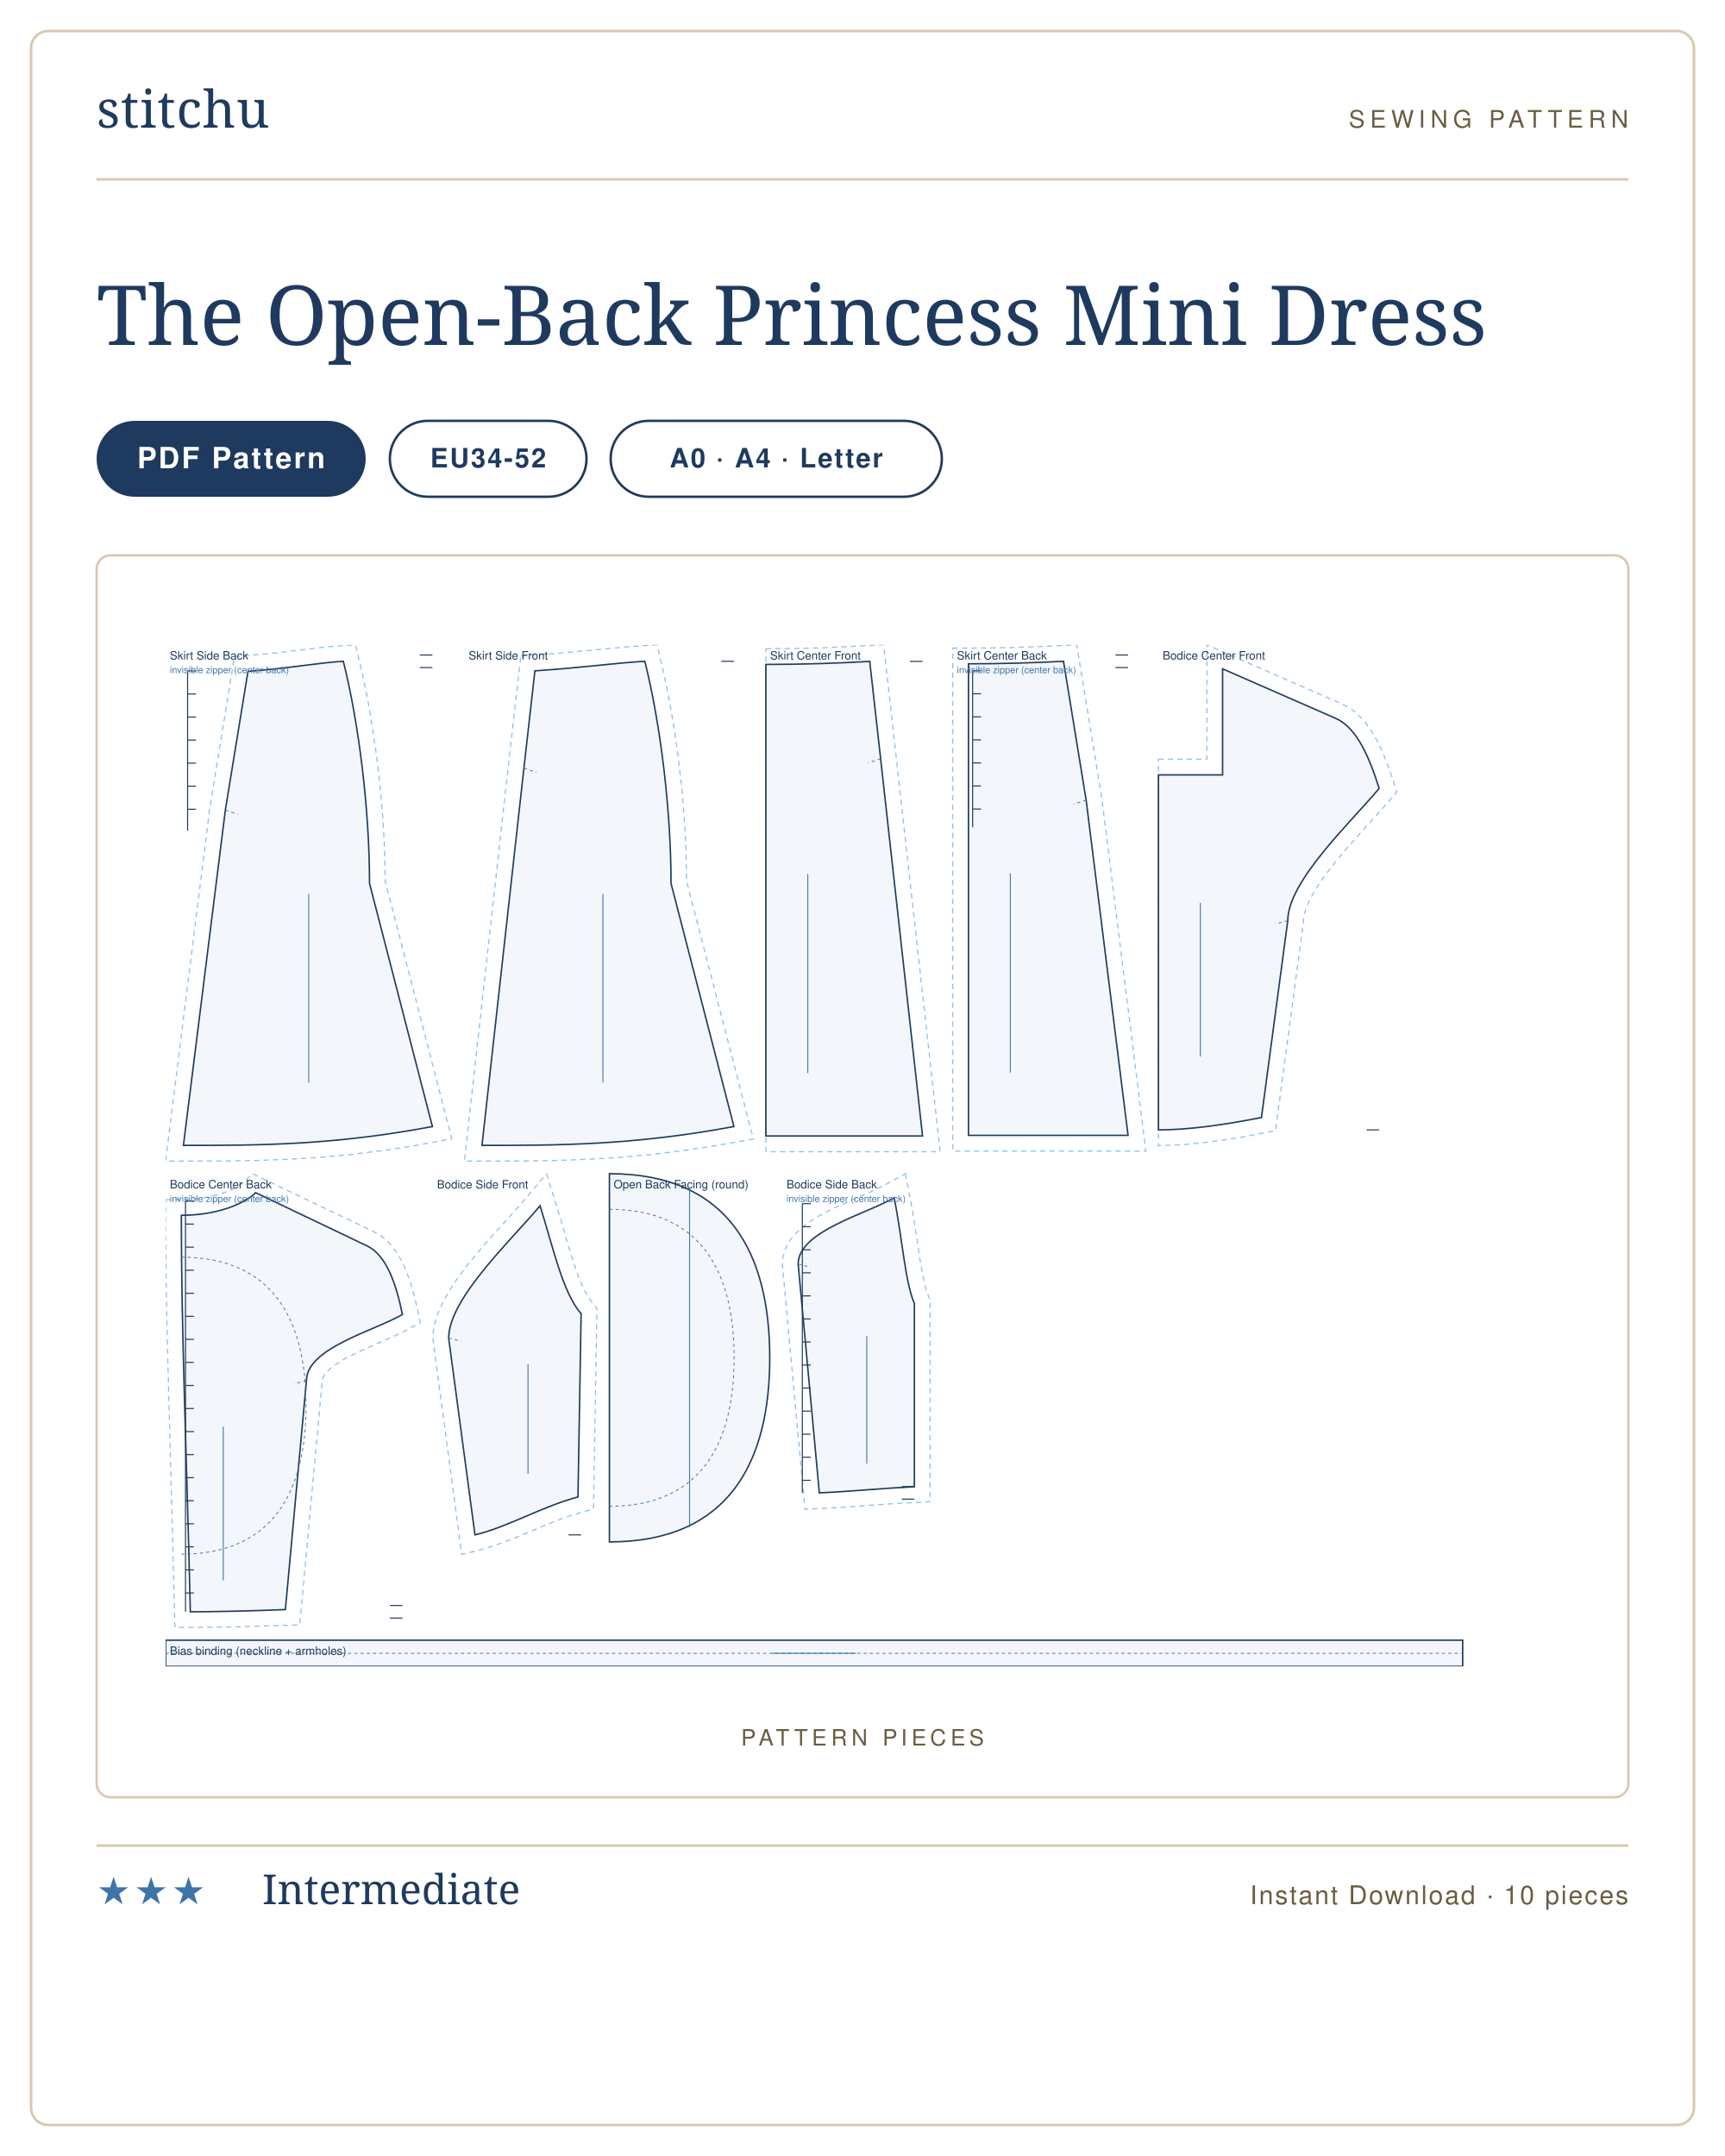
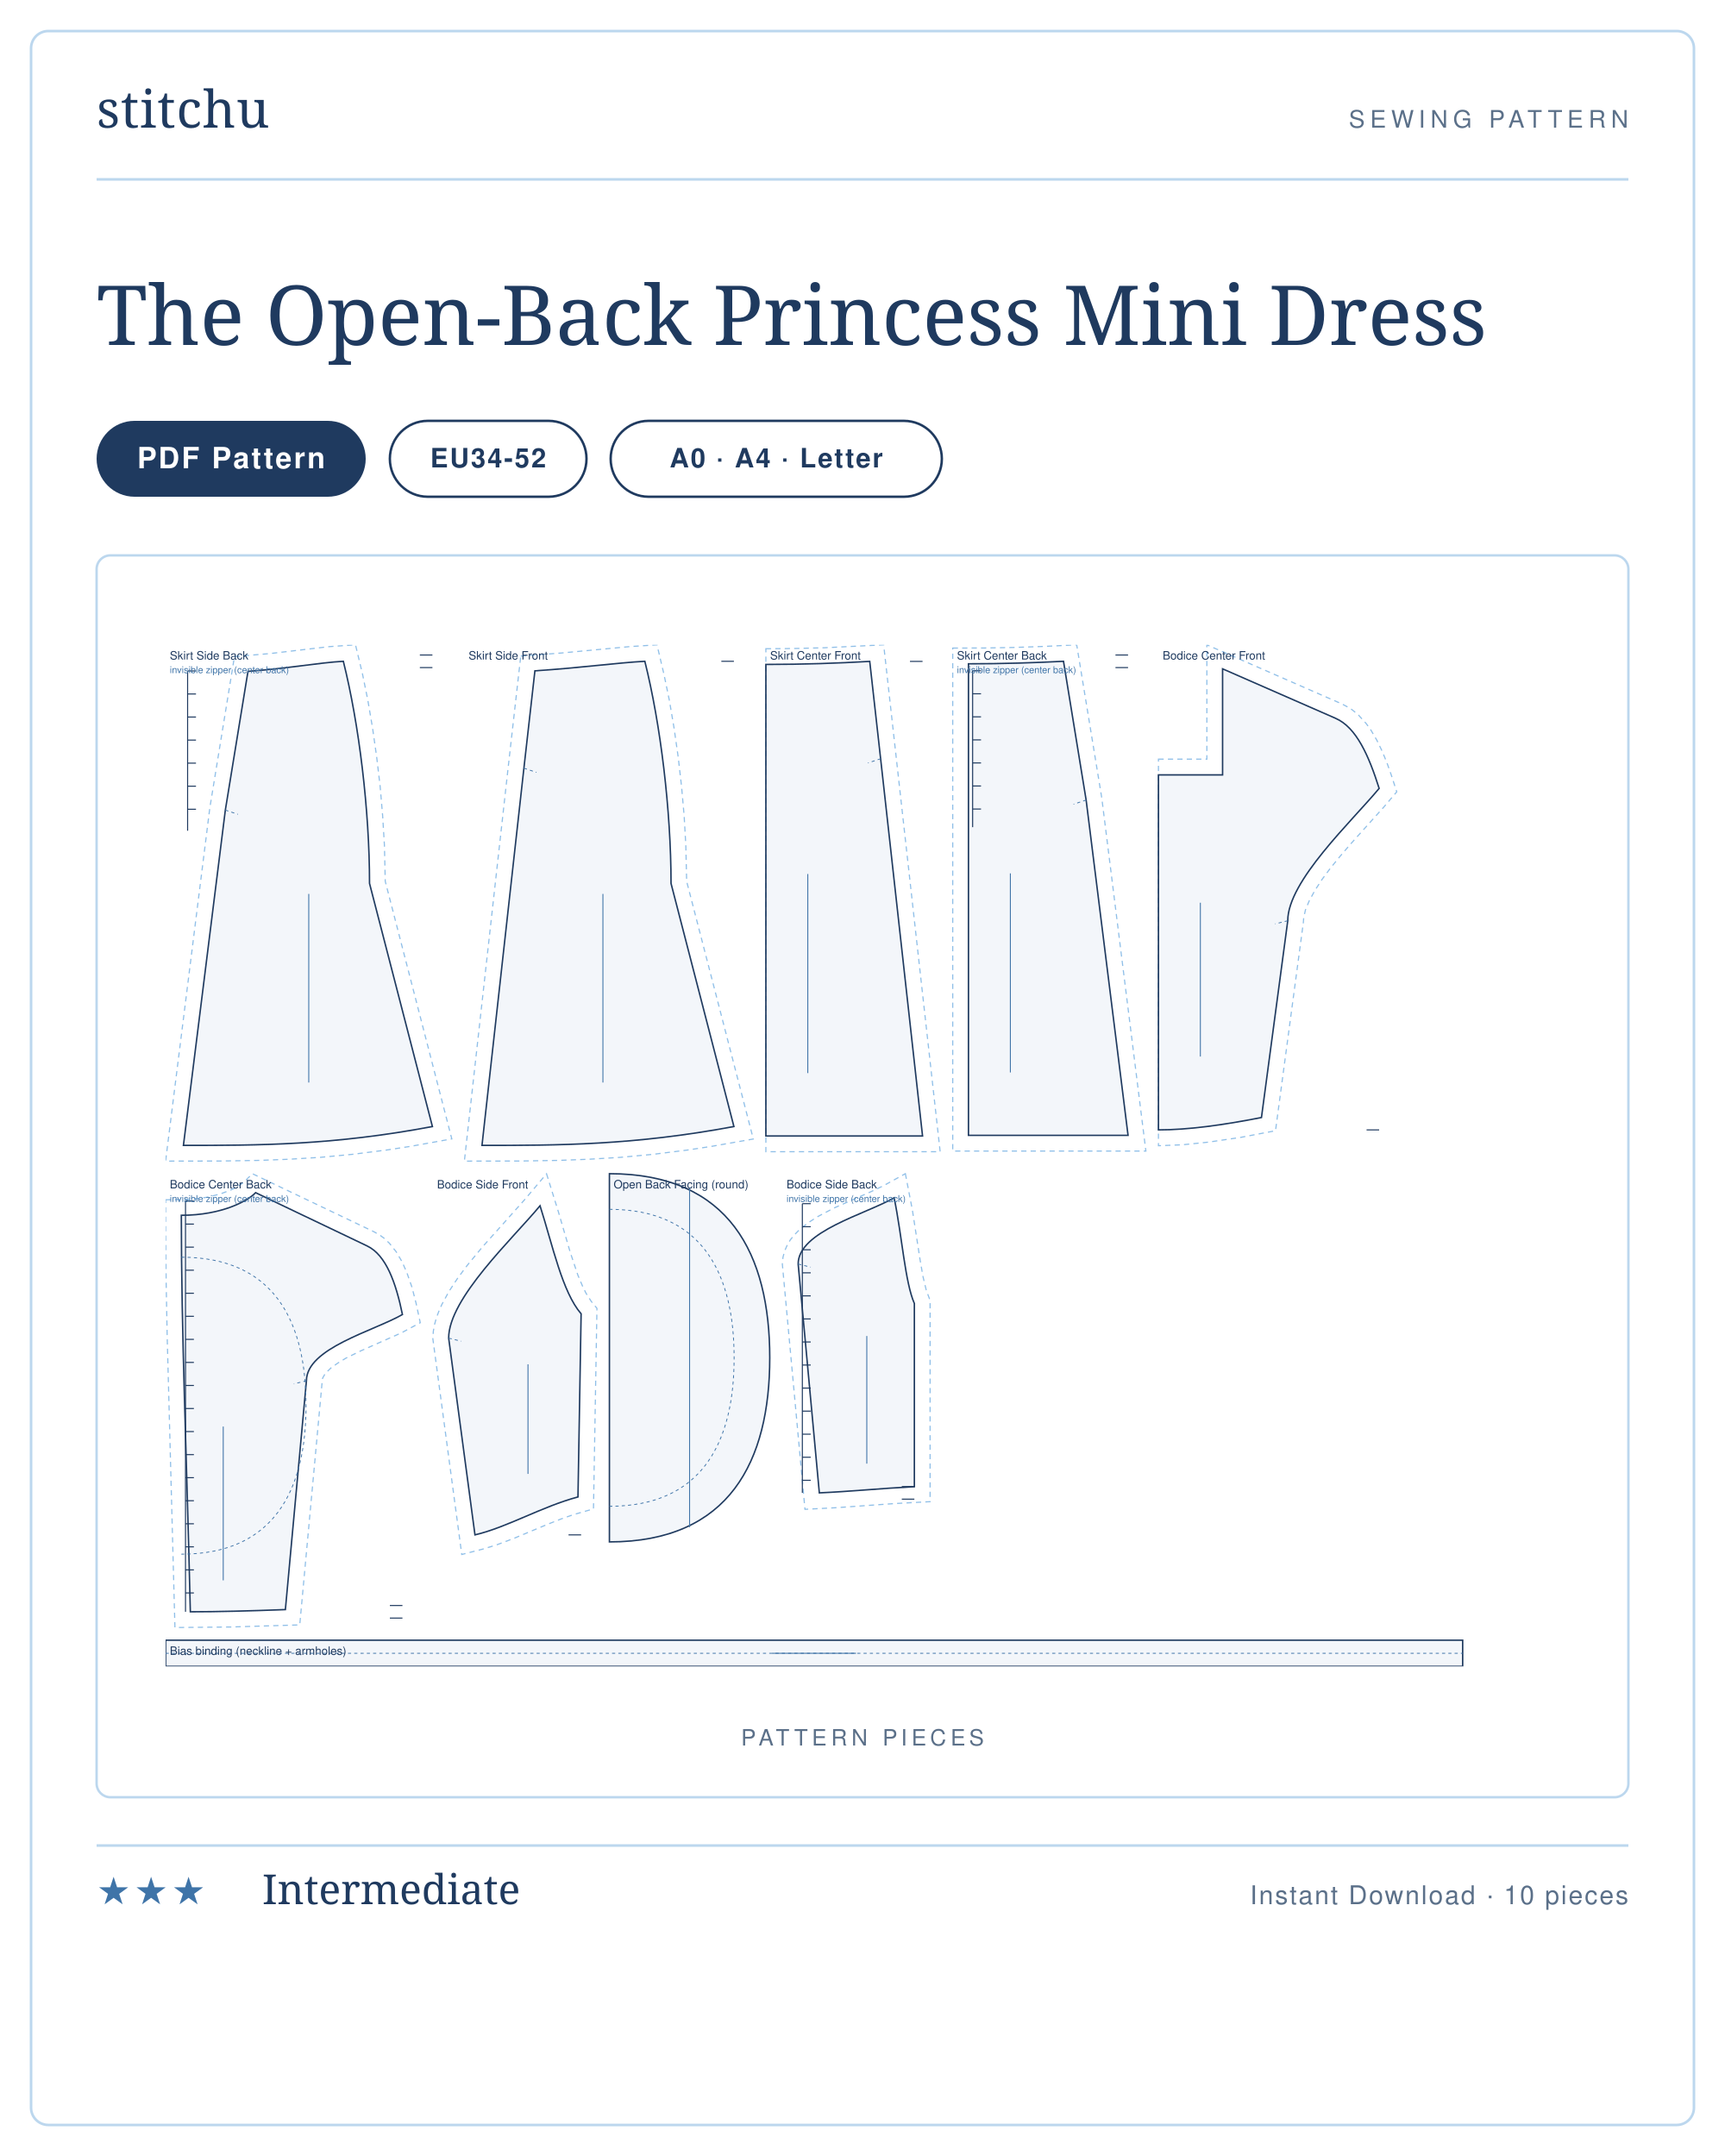
<svg xmlns="http://www.w3.org/2000/svg" viewBox="0 0 1000 1250" width="1000" height="1250" role="img" aria-label="The Open-Back Princess Mini Dress sewing pattern listing card">
  <rect width="1000" height="1250" fill="#ffffff" />
-   <rect x="18" y="18" width="964" height="1214" rx="10" fill="#ffffff" stroke="#d8c9ae" stroke-width="1.5" />
+   <rect x="18" y="18" width="964" height="1214" rx="10" fill="#ffffff" stroke="#bcd7ee" stroke-width="1.5" />
  <g transform="translate(56 74)">
    <text x="0" y="0" font-family="'Didot','Bodoni 72',Georgia,serif" font-size="30" fill="#1f3a5f" letter-spacing="0.5">stitchu</text>
  </g>
  <g transform="translate(944 74)">
-     <text x="0" y="0" text-anchor="end" font-family="Helvetica,Arial,sans-serif" font-size="14" letter-spacing="3" fill="#6b5c40">SEWING PATTERN</text>
+     <text x="0" y="0" text-anchor="end" font-family="Helvetica,Arial,sans-serif" font-size="14" letter-spacing="3" fill="#5b7089">SEWING PATTERN</text>
  </g>
-   <line x1="56" y1="104" x2="944" y2="104" stroke="#d8c9ae" stroke-width="1.5" />
+   <line x1="56" y1="104" x2="944" y2="104" stroke="#bcd7ee" stroke-width="1.5" />
  <text x="56" y="200" font-family="'Didot','Bodoni 72',Georgia,serif" font-size="48" font-weight="400" fill="#1f3a5f">The Open-Back Princess Mini Dress</text>
  <g>
    <rect x="56" y="244" width="156" height="44" rx="22" fill="#1f3a5f" />
    <text x="134" y="271.5" text-anchor="middle" font-family="Helvetica,Arial,sans-serif" font-size="17" font-weight="600" letter-spacing="1.2" fill="#ffffff">PDF Pattern</text>
  </g>
  <g>
    <rect x="226" y="244" width="114" height="44" rx="22" fill="none" stroke="#1f3a5f" stroke-width="1.4" />
    <text x="283" y="271" text-anchor="middle" font-family="Helvetica,Arial,sans-serif" font-size="15.5" font-weight="600" letter-spacing="1" fill="#1f3a5f">EU34-52</text>
  </g>
  <g>
    <rect x="354" y="244" width="192" height="44" rx="22" fill="none" stroke="#1f3a5f" stroke-width="1.4" />
    <text x="450" y="271" text-anchor="middle" font-family="Helvetica,Arial,sans-serif" font-size="15.5" font-weight="600" letter-spacing="1" fill="#1f3a5f">A0 · A4 · Letter</text>
  </g>
-   <rect x="56" y="322" width="888" height="720" rx="8" fill="#fff" stroke="#d8c9ae" stroke-width="1.4" />
-   <text x="500" y="1012" text-anchor="middle" font-family="Helvetica,Arial,sans-serif" font-size="13" letter-spacing="2.5" fill="#6b5c40">PATTERN PIECES</text>
+   <rect x="56" y="322" width="888" height="720" rx="8" fill="#fff" stroke="#bcd7ee" stroke-width="1.4" />
+   <text x="500" y="1012" text-anchor="middle" font-family="Helvetica,Arial,sans-serif" font-size="13" letter-spacing="2.5" fill="#5b7089">PATTERN PIECES</text>
  <svg x="96" y="373.865" width="808" height="592.27" viewBox="0 0 1330.0 974.9" preserveAspectRatio="xMidYMid meet">
    <path transform="translate(17.0 15.7)" d="M 48.7 -4.5 L 82.8 -7.4 L 139.2 -14.0 L 164.2 -15.7 L 170.9 12.2 L 176.0 37.3 L 180.5 63.8 L 184.4 91.2 L 187.7 119.2 L 190.1 147.4 L 191.8 175.5 L 192.6 210.0 L 256.1 455.8 L 216.8 462.9 L 194.0 466.4 L 161.5 470.5 L 130.6 473.4 L 101.0 475.2 L 72.6 476.3 L 35.9 476.9 L -17.0 477.0 L 25.2 139.9 Z" fill="none" stroke="#8fbfe8" stroke-width="1.1" stroke-dasharray="5 4" />
    <path transform="translate(17.0 15.7)" d="M 61.6 9.6 C 99.4 6.9 130.2 1.2 152.6 0.0 C 167.6 60.0 177.6 142.0 177.6 212.0 L 237.6 444.0 C 142.5 462.0 71.3 462.0 0.0 462.0 L 40.0 142.0 L 61.6 9.6 Z" fill="rgba(63,116,168,.06)" stroke="#1f3a5f" stroke-width="1.4" />
    <path transform="translate(17.0 15.7)" d="M 40.0 142.0 L 52.0 146.0" fill="none" stroke="#3f74a8" stroke-width="0.8" stroke-dasharray="3 3" />
    <path transform="translate(17.0 15.7)" d="M 237.6 -6.0 L 225.6 -6.0 M 237.6 6.0 L 225.6 6.0 M 4.0 9.2 L 4.0 161.7 M 4.0 9.2 L 12.0 9.2 M 4.0 31.2 L 12.0 31.2 M 4.0 53.2 L 12.0 53.2 M 4.0 75.2 L 12.0 75.2 M 4.0 97.2 L 12.0 97.2 M 4.0 119.2 L 12.0 119.2 M 4.0 141.2 L 12.0 141.2" fill="none" stroke="#1f3a5f" stroke-width="1.0" />
    <line transform="translate(17.0 15.7)" x1="119.6" y1="222.0" x2="119.6" y2="402.0" stroke="#3f74a8" stroke-width="0.9" />
    <text transform="translate(17.0 15.7)" x="-13.0" y="-1.7" font-family="Helvetica,Arial,sans-serif" font-size="11" fill="#1f3a5f">Skirt Side Back</text>
    <text transform="translate(17.0 15.7)" x="-13.0" y="11.3" font-family="Helvetica,Arial,sans-serif" font-size="9" fill="#3f74a8">invisible zipper (center back)</text>
    <path transform="translate(301.9 15.7)" d="M 37.0 -5.0 L 75.7 -7.9 L 140.7 -14.0 L 167.0 -15.7 L 173.6 12.2 L 178.8 37.3 L 183.3 63.8 L 187.2 91.2 L 190.4 119.2 L 192.9 147.4 L 194.5 175.5 L 195.3 210.0 L 258.9 455.9 L 219.2 462.9 L 196.3 466.4 L 163.4 470.5 L 132.1 473.4 L 102.2 475.2 L 73.4 476.3 L 36.3 476.9 L -16.8 477.0 L 25.1 100.3 Z" fill="none" stroke="#8fbfe8" stroke-width="1.1" stroke-dasharray="5 4" />
    <path transform="translate(301.9 15.7)" d="M 50.5 9.1 C 94.6 6.2 130.2 1.3 155.4 0.0 C 170.4 60.0 180.4 142.0 180.4 212.0 L 240.4 444.0 C 144.2 462.0 72.1 462.0 0.0 462.0 L 40.0 102.0 L 50.5 9.1 Z" fill="rgba(63,116,168,.06)" stroke="#1f3a5f" stroke-width="1.4" />
    <path transform="translate(301.9 15.7)" d="M 40.0 102.0 L 52.0 106.0" fill="none" stroke="#3f74a8" stroke-width="0.8" stroke-dasharray="3 3" />
    <path transform="translate(301.9 15.7)" d="M 240.4 0.0 L 228.4 0.0" fill="none" stroke="#1f3a5f" stroke-width="1.0" />
    <line transform="translate(301.9 15.7)" x1="115.4" y1="222.0" x2="115.4" y2="402.0" stroke="#3f74a8" stroke-width="0.9" />
    <text transform="translate(301.9 15.7)" x="-12.8" y="-1.7" font-family="Helvetica,Arial,sans-serif" font-size="11" fill="#1f3a5f">Skirt Side Front</text>
    <path transform="translate(572.8 18.7)" d="M 0.0 -15.0 L 26.3 -15.2 L 55.5 -15.9 L 112.4 -18.7 L 166.3 465.0 L 0.0 465.0 Z" fill="none" stroke="#8fbfe8" stroke-width="1.1" stroke-dasharray="5 4" />
    <path transform="translate(572.8 18.7)" d="M 0.0 0.0 C 36.1 0.0 69.2 -1.2 99.1 -2.9 L 109.5 90.0 L 149.5 450.0 L 0.0 450.0 L 0.0 0.0 Z" fill="rgba(63,116,168,.06)" stroke="#1f3a5f" stroke-width="1.4" />
    <path transform="translate(572.8 18.7)" d="M 109.5 90.0 L 97.5 94.0" fill="none" stroke="#3f74a8" stroke-width="0.8" stroke-dasharray="3 3" />
    <path transform="translate(572.8 18.7)" d="M 149.5 -2.9 L 137.5 -2.9" fill="none" stroke="#1f3a5f" stroke-width="1.0" />
    <line transform="translate(572.8 18.7)" x1="40.0" y1="200.0" x2="40.0" y2="390.0" stroke="#3f74a8" stroke-width="0.9" />
    <text transform="translate(572.8 18.7)" x="4.0" y="-4.7" font-family="Helvetica,Arial,sans-serif" font-size="11" fill="#1f3a5f">Skirt Center Front</text>
    <path transform="translate(766.1 18.1)" d="M -15.0 -15.0 L 16.0 -15.1 L 43.1 -15.6 L 72.4 -16.6 L 103.3 -18.1 L 127.2 127.9 L 169.3 465.0 L -15.0 465.0 Z" fill="none" stroke="#8fbfe8" stroke-width="1.1" stroke-dasharray="5 4" />
    <path transform="translate(766.1 18.1)" d="M 0.0 0.0 C 32.7 0.0 63.1 -1.0 90.7 -2.4 L 112.3 130.0 L 152.3 450.0 L 0.0 450.0 L 0.0 0.0 Z" fill="rgba(63,116,168,.06)" stroke="#1f3a5f" stroke-width="1.4" />
    <path transform="translate(766.1 18.1)" d="M 112.3 130.0 L 100.3 134.0" fill="none" stroke="#3f74a8" stroke-width="0.8" stroke-dasharray="3 3" />
    <path transform="translate(766.1 18.1)" d="M 152.3 -8.4 L 140.3 -8.4 M 152.3 3.6 L 140.3 3.6 M 4.0 6.6 L 4.0 155.9 M 4.0 6.6 L 12.0 6.6 M 4.0 28.6 L 12.0 28.6 M 4.0 50.6 L 12.0 50.6 M 4.0 72.6 L 12.0 72.6 M 4.0 94.6 L 12.0 94.6 M 4.0 116.6 L 12.0 116.6 M 4.0 138.6 L 12.0 138.6" fill="none" stroke="#1f3a5f" stroke-width="1.0" />
    <line transform="translate(766.1 18.1)" x1="40.0" y1="200.0" x2="40.0" y2="390.0" stroke="#3f74a8" stroke-width="0.9" />
    <text transform="translate(766.1 18.1)" x="-11.0" y="-4.1" font-family="Helvetica,Arial,sans-serif" font-size="11" fill="#1f3a5f">Skirt Center Back</text>
    <text transform="translate(766.1 18.1)" x="-11.0" y="8.9" font-family="Helvetica,Arial,sans-serif" font-size="9" fill="#3f74a8">invisible zipper (center back)</text>
    <path transform="translate(947.4 22.9)" d="M 0.0 86.2 L 46.2 86.2 L 46.2 -22.9 L 175.3 33.6 L 181.8 37.1 L 185.0 39.2 L 190.8 44.0 L 198.3 52.3 L 202.7 58.4 L 208.5 68.3 L 213.6 78.9 L 218.2 90.1 L 222.3 101.7 L 227.4 117.4 L 214.6 132.4 L 182.8 167.8 L 173.4 178.8 L 164.4 189.8 L 156.3 200.7 L 149.4 211.3 L 144.0 221.1 L 140.3 230.0 L 138.6 237.4 L 138.3 241.8 L 111.7 440.8 L 78.2 447.2 L 47.6 451.7 L 23.0 454.2 L 0.0 455.1 L 0.0 113.9 Z" fill="none" stroke="#8fbfe8" stroke-width="1.1" stroke-dasharray="5 4" />
    <path transform="translate(947.4 22.9)" d="M 0.0 101.2 L 61.2 101.2 L 61.2 0.0 L 169.0 47.2 C 189.0 55.9 200.8 83.2 210.6 114.1 C 184.4 145.7 123.4 202.5 123.4 240.4 L 98.3 428.2 C 61.2 435.5 28.0 440.0 0.0 440.0 C 0.0 304.5 0.0 202.8 0.0 101.2 Z" fill="rgba(63,116,168,.06)" stroke="#1f3a5f" stroke-width="1.4" />
    <path transform="translate(947.4 22.9)" d="M 123.4 240.4 L 111.4 243.4" fill="none" stroke="#3f74a8" stroke-width="0.8" stroke-dasharray="3 3" />
    <path transform="translate(947.4 22.9)" d="M 210.6 440.0 L 198.6 440.0" fill="none" stroke="#1f3a5f" stroke-width="1.0" />
    <line transform="translate(947.4 22.9)" x1="40.0" y1="223.2" x2="40.0" y2="370.0" stroke="#3f74a8" stroke-width="0.9" />
    <text transform="translate(947.4 22.9)" x="4.0" y="-8.9" font-family="Helvetica,Arial,sans-serif" font-size="11" fill="#1f3a5f">Bodice Center Front</text>
    <path transform="translate(15.0 522.8)" d="M -15.0 6.8 L 4.4 6.5 L 12.6 6.0 L 23.9 4.5 L 36.7 1.4 L 47.0 -2.4 L 54.6 -6.3 L 59.6 -9.9 L 67.8 -18.1 L 184.0 37.4 L 190.1 41.0 L 193.1 43.2 L 198.4 48.1 L 205.1 56.5 L 210.6 65.9 L 215.1 76.0 L 220.1 90.3 L 224.0 105.5 L 228.0 124.1 L 210.0 133.8 L 171.2 151.0 L 157.3 157.8 L 149.4 162.6 L 142.8 167.3 L 138.2 171.7 L 136.7 173.7 L 134.9 176.9 L 134.6 178.2 L 113.0 412.5 L 47.3 414.5 L -6.1 415.0 L -13.5 136.9 L -14.6 78.7 L -15.0 35.8 Z" fill="none" stroke="#8fbfe8" stroke-width="1.1" stroke-dasharray="5 4" />
    <path transform="translate(15.0 522.8)" d="M 0.0 21.6 C 39.0 21.6 63.8 7.6 70.9 0.0 L 177.2 50.8 C 195.5 59.5 204.8 86.2 211.0 116.3 C 183.5 132.1 119.4 148.4 119.4 179.5 L 99.3 397.9 C 65.0 399.2 34.4 400.0 8.6 400.0 C 5.1 248.6 0.0 135.1 0.0 21.6 Z" fill="rgba(63,116,168,.06)" stroke="#1f3a5f" stroke-width="1.4" />
    <path transform="translate(15.0 522.8)" d="M 119.4 179.5 L 107.4 182.5 M 0.0 61.6 C 89.3 61.6 119.0 123.9 119.0 203.3 C 119.0 282.7 89.3 345.0 0.0 345.0" fill="none" stroke="#3f74a8" stroke-width="0.8" stroke-dasharray="3 3" />
    <path transform="translate(15.0 522.8)" d="M 211.0 394.0 L 199.0 394.0 M 211.0 406.0 L 199.0 406.0 M 4.0 8.0 L 4.0 400.0 M 4.0 8.0 L 12.0 8.0 M 4.0 30.0 L 12.0 30.0 M 4.0 52.0 L 12.0 52.0 M 4.0 74.0 L 12.0 74.0 M 4.0 96.0 L 12.0 96.0 M 4.0 118.0 L 12.0 118.0 M 4.0 140.0 L 12.0 140.0 M 4.0 162.0 L 12.0 162.0 M 4.0 184.0 L 12.0 184.0 M 4.0 206.0 L 12.0 206.0 M 4.0 228.0 L 12.0 228.0 M 4.0 250.0 L 12.0 250.0 M 4.0 272.0 L 12.0 272.0 M 4.0 294.0 L 12.0 294.0 M 4.0 316.0 L 12.0 316.0 M 4.0 338.0 L 12.0 338.0 M 4.0 360.0 L 12.0 360.0 M 4.0 382.0 L 12.0 382.0" fill="none" stroke="#1f3a5f" stroke-width="1.0" />
    <line transform="translate(15.0 522.8)" x1="40.0" y1="223.2" x2="40.0" y2="370.0" stroke="#3f74a8" stroke-width="0.9" />
    <text transform="translate(15.0 522.8)" x="-11.0" y="-4.1" font-family="Helvetica,Arial,sans-serif" font-size="11" fill="#1f3a5f">Bodice Center Back</text>
    <text transform="translate(15.0 522.8)" x="-11.0" y="8.9" font-family="Helvetica,Arial,sans-serif" font-size="9" fill="#3f74a8">invisible zipper (center back)</text>
    <path transform="translate(270.1 535.3)" d="M 93.4 -30.5 L 104.6 5.4 L 116.0 44.4 L 123.3 66.2 L 128.0 77.3 L 131.2 83.7 L 136.1 91.3 L 141.5 97.9 L 138.2 289.3 L 119.3 294.7 L 107.3 298.9 L 95.1 303.7 L 62.3 317.4 L 45.6 323.7 L 32.8 327.6 L 12.5 332.8 L -15.1 126.8 L -14.6 119.6 L -13.4 113.1 L -11.6 106.6 L -9.2 100.3 L -6.4 94.0 L 0.4 81.6 L 8.4 69.4 L 17.4 57.3 L 31.9 39.7 L 72.4 -5.7 Z" fill="none" stroke="#8fbfe8" stroke-width="1.1" stroke-dasharray="5 4" />
    <path transform="translate(270.1 535.3)" d="M 87.2 0.0 C 99.4 38.4 108.5 82.4 126.4 103.1 L 123.4 277.9 C 88.9 287.1 56.0 306.8 25.1 314.1 L 0.0 126.3 C 0.0 88.4 61.0 31.6 87.2 0.0 Z" fill="rgba(63,116,168,.06)" stroke="#1f3a5f" stroke-width="1.4" />
    <path transform="translate(270.1 535.3)" d="M 0.0 126.3 L 12.0 129.3" fill="none" stroke="#3f74a8" stroke-width="0.8" stroke-dasharray="3 3" />
    <path transform="translate(270.1 535.3)" d="M 126.4 314.1 L 114.4 314.1" fill="none" stroke="#1f3a5f" stroke-width="1.0" />
    <line transform="translate(270.1 535.3)" x1="75.7" y1="151.3" x2="75.7" y2="255.9" stroke="#3f74a8" stroke-width="0.9" />
    <text transform="translate(270.1 535.3)" x="-11.1" y="-16.5" font-family="Helvetica,Arial,sans-serif" font-size="11" fill="#1f3a5f">Bodice Side Front</text>
    <path transform="translate(423.5 477.1)" d="M 0.0 27.6 C 114.8 27.6 153.0 104.9 153.0 203.3 C 153.0 301.7 114.8 379.0 0.0 379.0 Z" fill="rgba(63,116,168,.06)" stroke="#1f3a5f" stroke-width="1.4" />
    <path transform="translate(423.5 477.1)" d="M 0.0 61.6 C 89.3 61.6 119.0 123.9 119.0 203.3 C 119.0 282.7 89.3 345.0 0.0 345.0" fill="none" stroke="#3f74a8" stroke-width="0.8" stroke-dasharray="3 3" />
    <line transform="translate(423.5 477.1)" x1="76.5" y1="41.6" x2="76.5" y2="365.0" stroke="#3f74a8" stroke-width="0.9" />
    <text transform="translate(423.5 477.1)" x="4.0" y="41.6" font-family="Helvetica,Arial,sans-serif" font-size="11" fill="#1f3a5f">Open Back Facing (round)</text>
    <path transform="translate(603.6 527.7)" d="M 102.3 -23.0 L 109.0 11.7 L 116.3 59.0 L 119.1 75.1 L 122.2 88.0 L 125.9 98.0 L 125.9 290.0 L 92.2 291.8 L 35.5 295.8 L 6.5 297.3 L -15.1 63.2 L -14.5 56.8 L -12.9 50.8 L -10.5 45.3 L -7.5 40.2 L -3.9 35.7 L 0.1 31.6 L 8.8 24.3 L 18.4 18.1 L 33.9 9.9 L 69.2 -5.7 L 81.0 -11.3 Z" fill="none" stroke="#8fbfe8" stroke-width="1.1" stroke-dasharray="5 4" />
    <path transform="translate(603.6 527.7)" d="M 91.6 0.0 C 99.3 37.6 102.0 80.6 110.9 100.9 L 110.9 275.7 C 79.0 277.3 48.6 280.4 20.2 281.6 L 0.0 63.2 C 0.0 32.1 64.1 15.8 91.6 0.0 Z" fill="rgba(63,116,168,.06)" stroke="#1f3a5f" stroke-width="1.4" />
    <path transform="translate(603.6 527.7)" d="M 0.0 63.2 L 12.0 66.2" fill="none" stroke="#3f74a8" stroke-width="0.8" stroke-dasharray="3 3" />
    <path transform="translate(603.6 527.7)" d="M 110.9 275.6 L 98.9 275.6 M 110.9 287.6 L 98.9 287.6 M 4.0 5.6 L 4.0 281.6 M 4.0 5.6 L 12.0 5.6 M 4.0 27.6 L 12.0 27.6 M 4.0 49.6 L 12.0 49.6 M 4.0 71.6 L 12.0 71.6 M 4.0 93.6 L 12.0 93.6 M 4.0 115.6 L 12.0 115.6 M 4.0 137.6 L 12.0 137.6 M 4.0 159.6 L 12.0 159.6 M 4.0 181.6 L 12.0 181.6 M 4.0 203.6 L 12.0 203.6 M 4.0 225.6 L 12.0 225.6 M 4.0 247.6 L 12.0 247.6 M 4.0 269.6 L 12.0 269.6" fill="none" stroke="#1f3a5f" stroke-width="1.0" />
    <line transform="translate(603.6 527.7)" x1="65.5" y1="131.9" x2="65.5" y2="253.7" stroke="#3f74a8" stroke-width="0.9" />
    <text transform="translate(603.6 527.7)" x="-11.1" y="-9.0" font-family="Helvetica,Arial,sans-serif" font-size="11" fill="#1f3a5f">Bodice Side Back</text>
    <text transform="translate(603.6 527.7)" x="-11.1" y="4.0" font-family="Helvetica,Arial,sans-serif" font-size="9" fill="#3f74a8">invisible zipper (center back)</text>
    <path transform="translate(0.0 949.9)" d="M 0.0 0.0 L 1237.7 0.0 L 1237.7 25.0 L 0.0 25.0 Z" fill="rgba(63,116,168,.06)" stroke="#1f3a5f" stroke-width="1.4" />
    <path transform="translate(0.0 949.9)" d="M 0.0 12.5 L 1237.7 12.5" fill="none" stroke="#3f74a8" stroke-width="0.8" stroke-dasharray="3 3" />
    <line transform="translate(0.0 949.9)" x1="578.8" y1="12.5" x2="658.8" y2="12.5" stroke="#3f74a8" stroke-width="0.9" />
    <text transform="translate(0.0 949.9)" x="4.0" y="14.0" font-family="Helvetica,Arial,sans-serif" font-size="11" fill="#1f3a5f">Bias binding (neckline + armholes)</text>
  </svg>
-   <line x1="56" y1="1070" x2="944" y2="1070" stroke="#d8c9ae" stroke-width="1.5" />
+   <line x1="56" y1="1070" x2="944" y2="1070" stroke="#bcd7ee" stroke-width="1.5" />
  <text x="56" y="1104" font-family="Helvetica,Arial,sans-serif" font-size="22" letter-spacing="2" fill="#3f74a8">★★★</text>
  <text x="152" y="1104" font-family="'Didot','Bodoni 72',Georgia,serif" font-size="24" fill="#1f3a5f">Intermediate</text>
-   <text x="944" y="1104" text-anchor="end" font-family="Helvetica,Arial,sans-serif" font-size="15" letter-spacing="1" fill="#6b5c40">Instant Download · 10 pieces</text>
+   <text x="944" y="1104" text-anchor="end" font-family="Helvetica,Arial,sans-serif" font-size="15" letter-spacing="1" fill="#5b7089">Instant Download · 10 pieces</text>
</svg>
